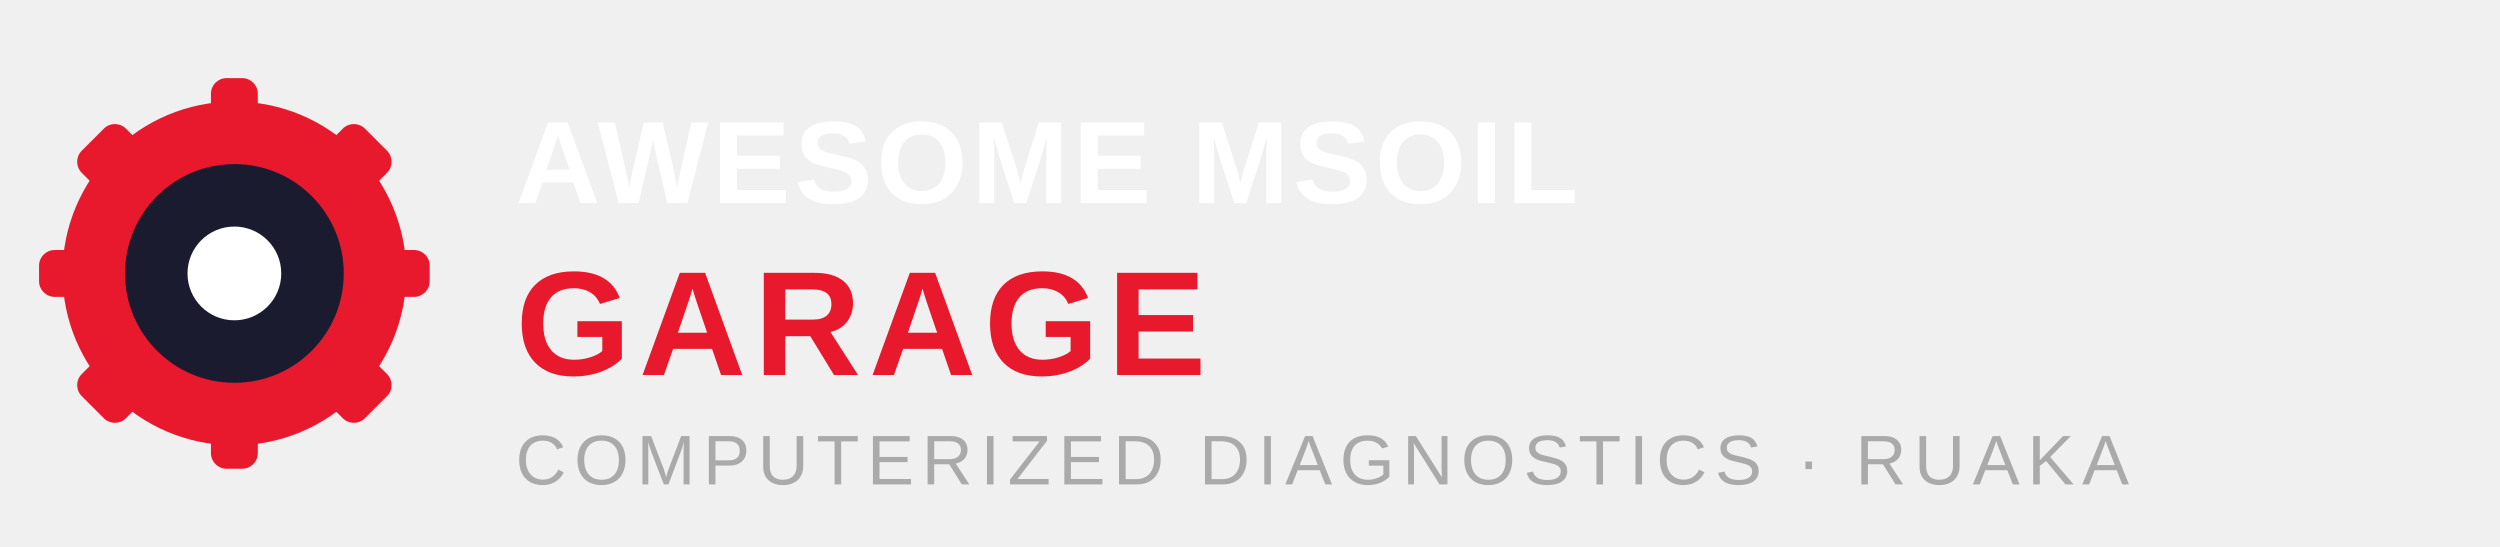
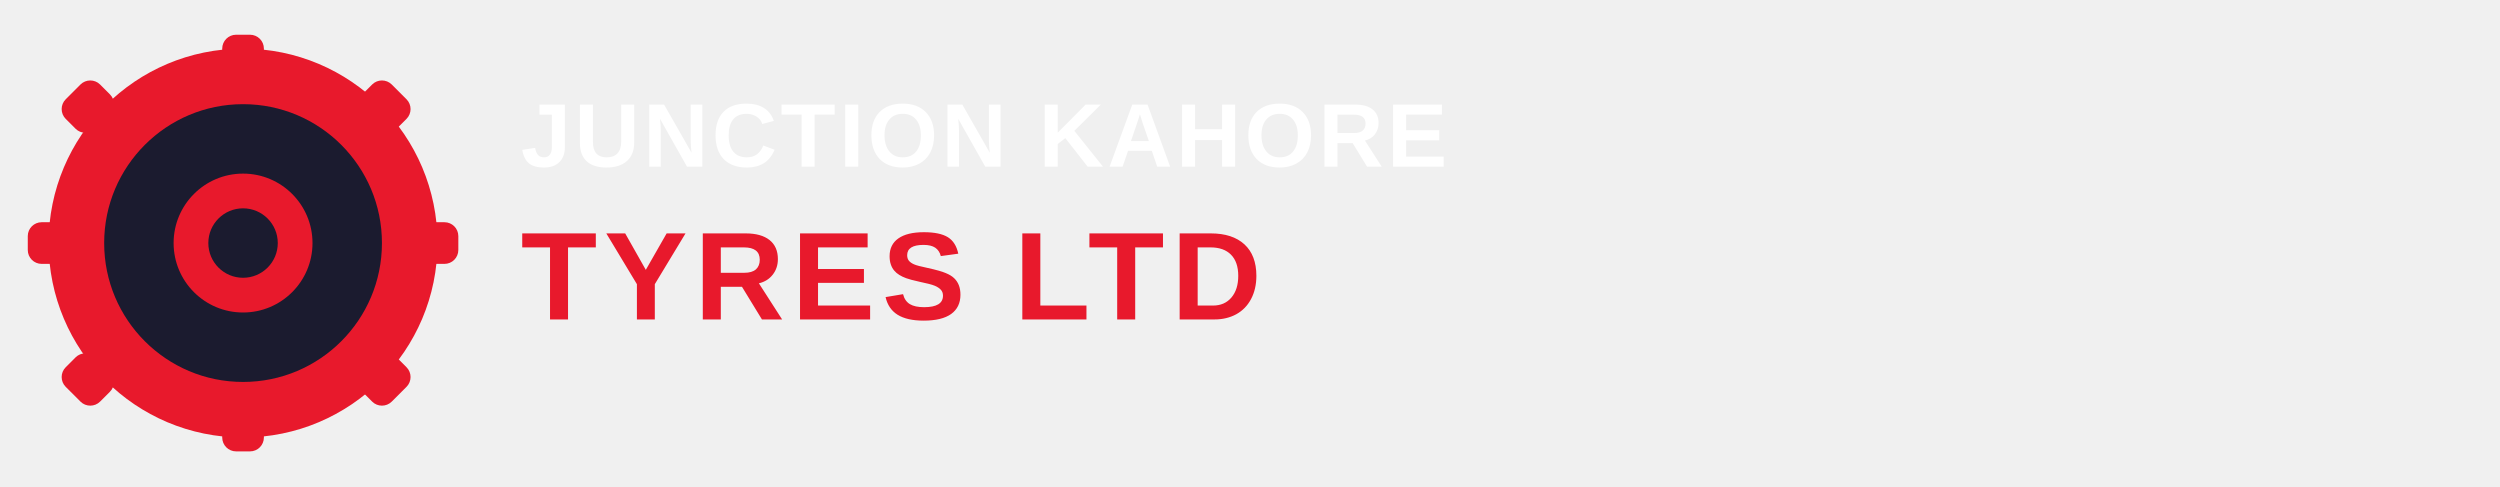
- <svg xmlns="http://www.w3.org/2000/svg" viewBox="0 0 320 70" width="320" height="70">
-   <circle cx="30" cy="35" r="22" fill="#E8192C" />
-   <circle cx="30" cy="35" r="14" fill="#1B1B2F" />
-   <circle cx="30" cy="35" r="6" fill="white" />
-   <rect x="27" y="10" width="6" height="8" rx="2" fill="#E8192C" />
-   <rect x="27" y="52" width="6" height="8" rx="2" fill="#E8192C" />
-   <rect x="5" y="32" width="8" height="6" rx="2" fill="#E8192C" />
-   <rect x="47" y="32" width="8" height="6" rx="2" fill="#E8192C" />
-   <rect x="11" y="16" width="6" height="8" rx="2" fill="#E8192C" transform="rotate(45 14 20)" />
-   <rect x="43" y="46" width="6" height="8" rx="2" fill="#E8192C" transform="rotate(45 46 50)" />
-   <rect x="11" y="46" width="6" height="8" rx="2" fill="#E8192C" transform="rotate(-45 14 50)" />
-   <rect x="43" y="16" width="6" height="8" rx="2" fill="#E8192C" transform="rotate(-45 46 20)" />
-   <text x="66" y="26" font-family="Arial Black, Arial, sans-serif" font-size="15" font-weight="900" fill="white" letter-spacing="0.5">AWESOME MSOIL</text>
-   <text x="66" y="48" font-family="Arial Black, Arial, sans-serif" font-size="19" font-weight="900" fill="#E8192C" letter-spacing="1">GARAGE</text>
-   <text x="66" y="62" font-family="Arial, sans-serif" font-size="9" fill="#aaa" letter-spacing="1">COMPUTERIZED DIAGNOSTICS · RUAKA</text>
+ <svg xmlns="http://www.w3.org/2000/svg" viewBox="0 0 360 70" width="360" height="70">
+   <circle cx="35" cy="35" r="28" fill="#E8192C" />
+   <circle cx="35" cy="35" r="20" fill="#1B1B2F" />
+   <circle cx="35" cy="35" r="10" fill="#E8192C" />
+   <circle cx="35" cy="35" r="5" fill="#1B1B2F" />
+   <rect x="32" y="5" width="6" height="7" rx="2" fill="#E8192C" />
+   <rect x="32" y="58" width="6" height="7" rx="2" fill="#E8192C" />
+   <rect x="4" y="32" width="7" height="6" rx="2" fill="#E8192C" />
+   <rect x="59" y="32" width="7" height="6" rx="2" fill="#E8192C" />
+   <rect x="10" y="12" width="6" height="7" rx="2" fill="#E8192C" transform="rotate(45 13 15)" />
+   <rect x="52" y="51" width="6" height="7" rx="2" fill="#E8192C" transform="rotate(45 55 55)" />
+   <rect x="52" y="12" width="6" height="7" rx="2" fill="#E8192C" transform="rotate(-45 55 15)" />
+   <rect x="10" y="51" width="6" height="7" rx="2" fill="#E8192C" transform="rotate(-45 13 55)" />
+   <text x="75" y="24" font-family="Arial Black, Arial, sans-serif" font-size="13" font-weight="900" fill="white" letter-spacing="0.5">JUNCTION KAHORE</text>
+   <text x="75" y="46" font-family="Arial Black, Arial, sans-serif" font-size="18" font-weight="900" fill="#E8192C" letter-spacing="1">TYRES LTD</text>
</svg>
